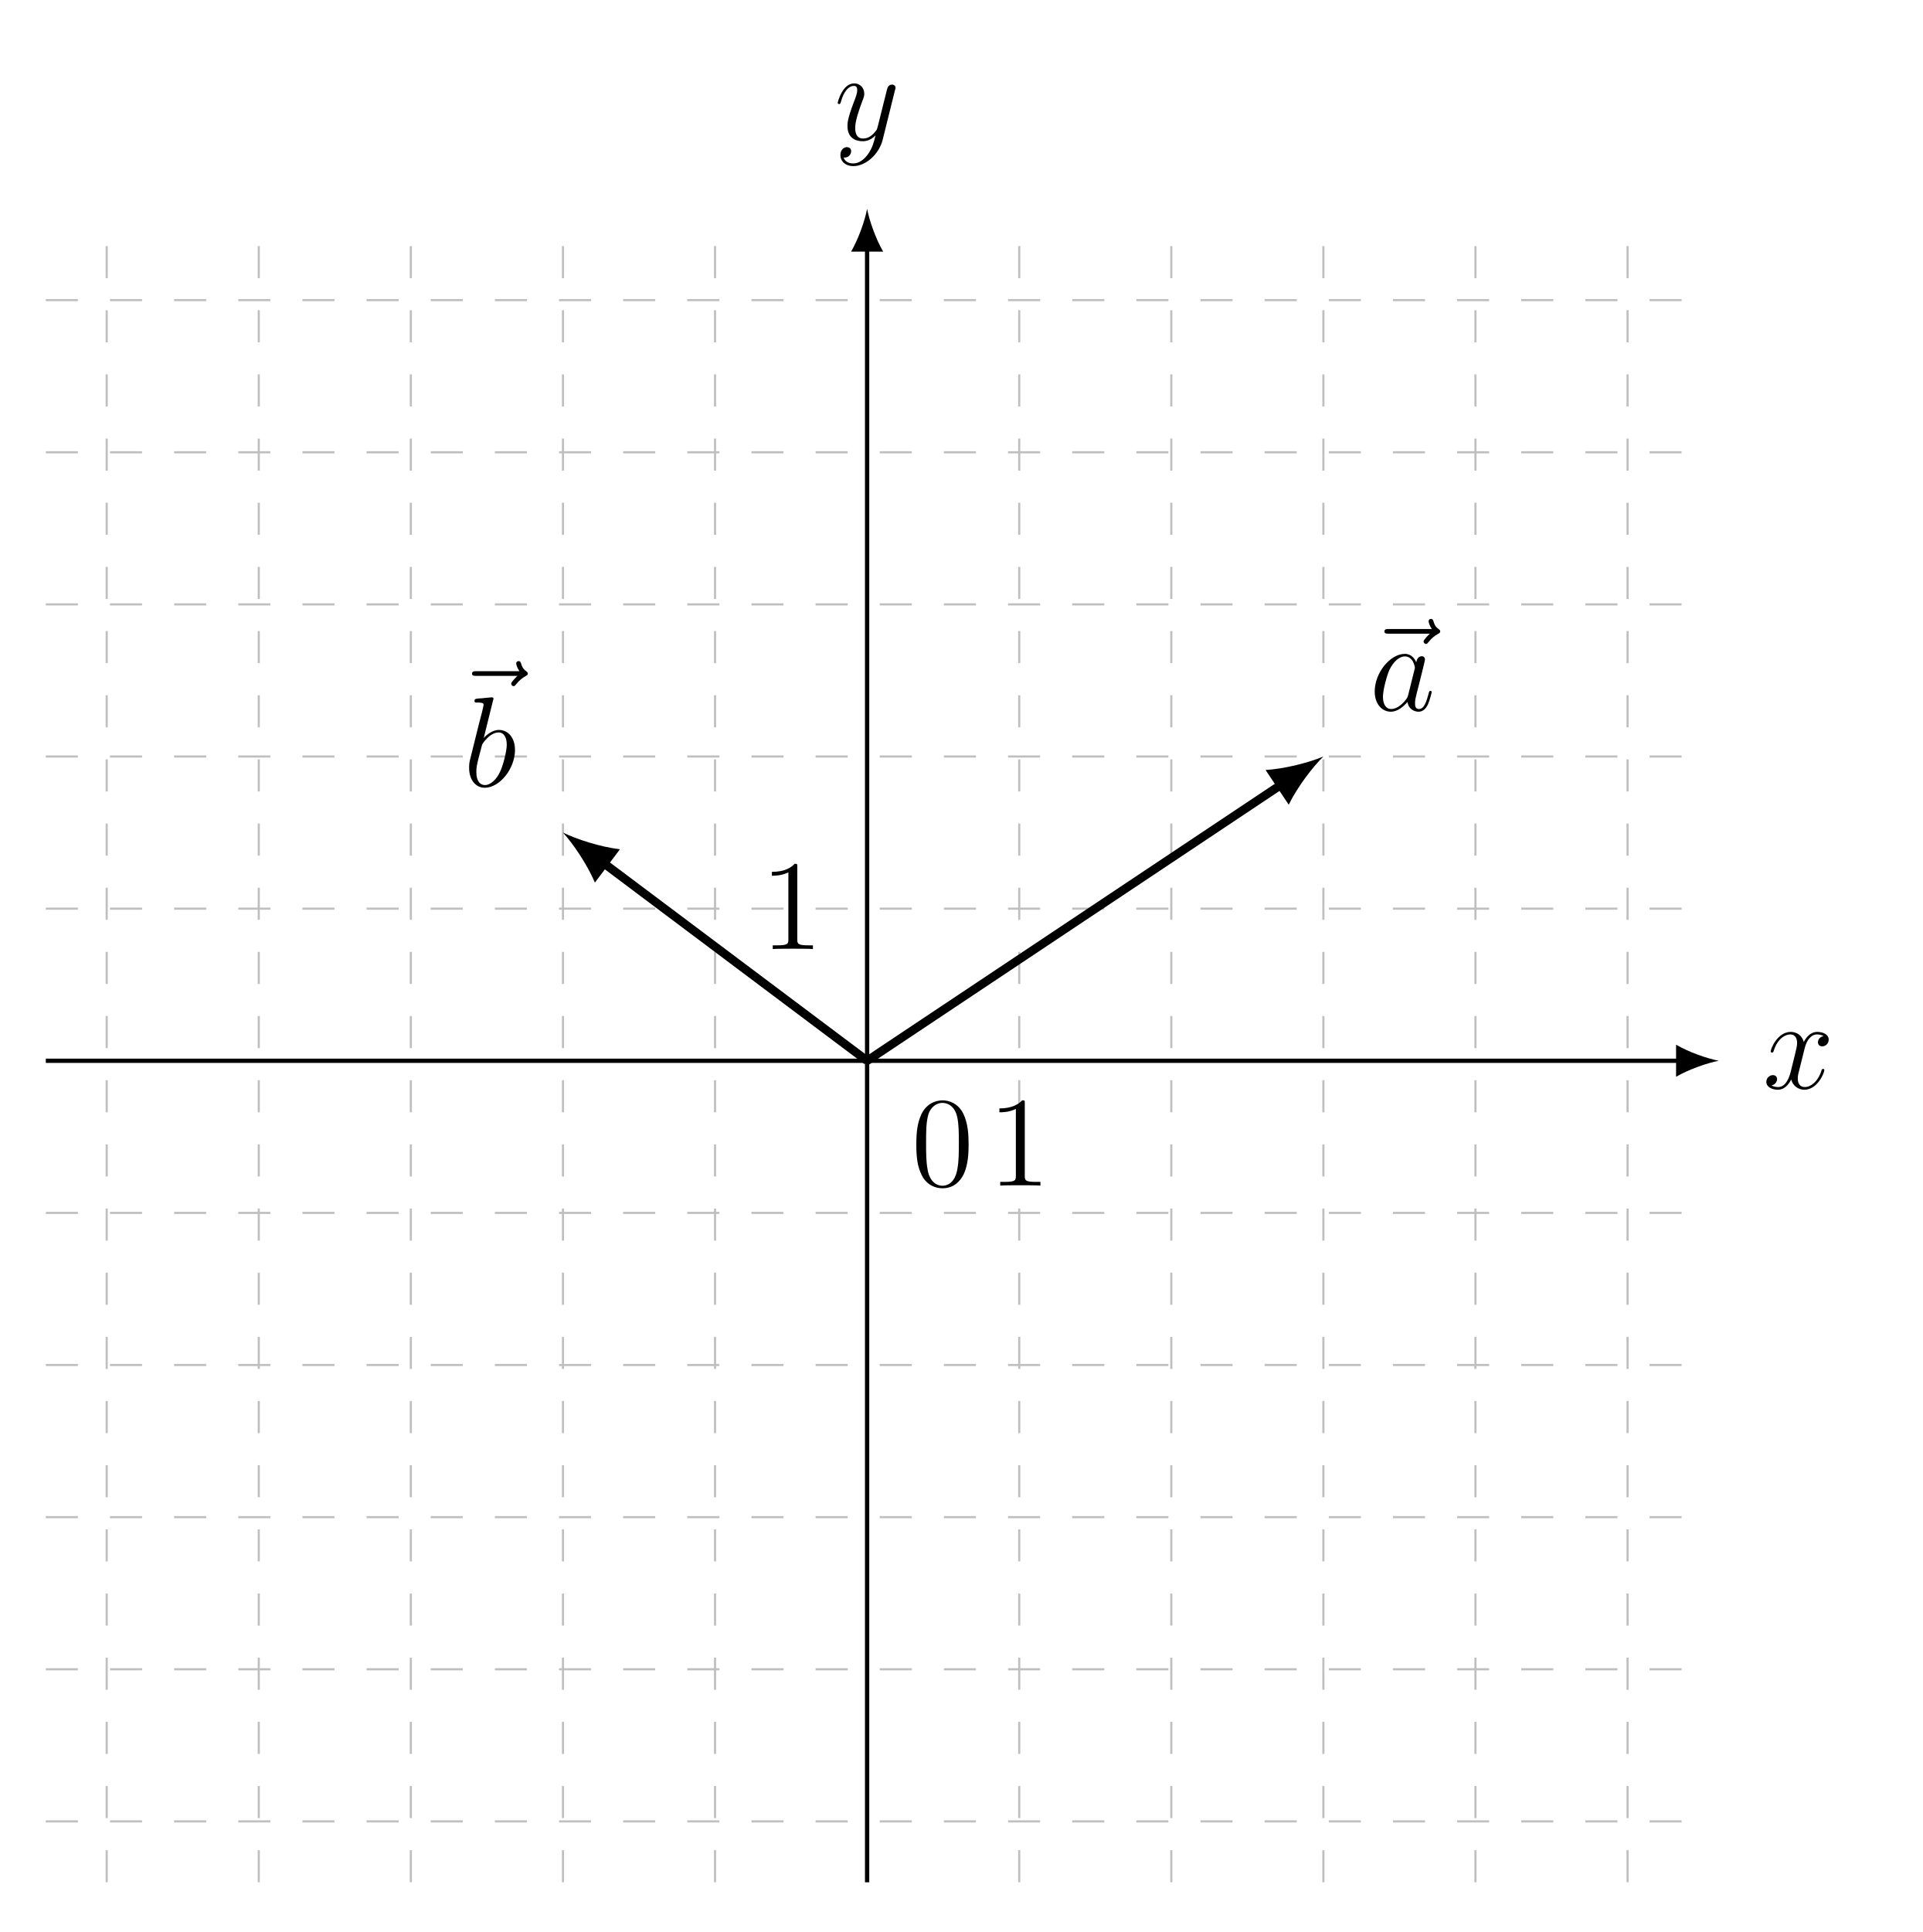
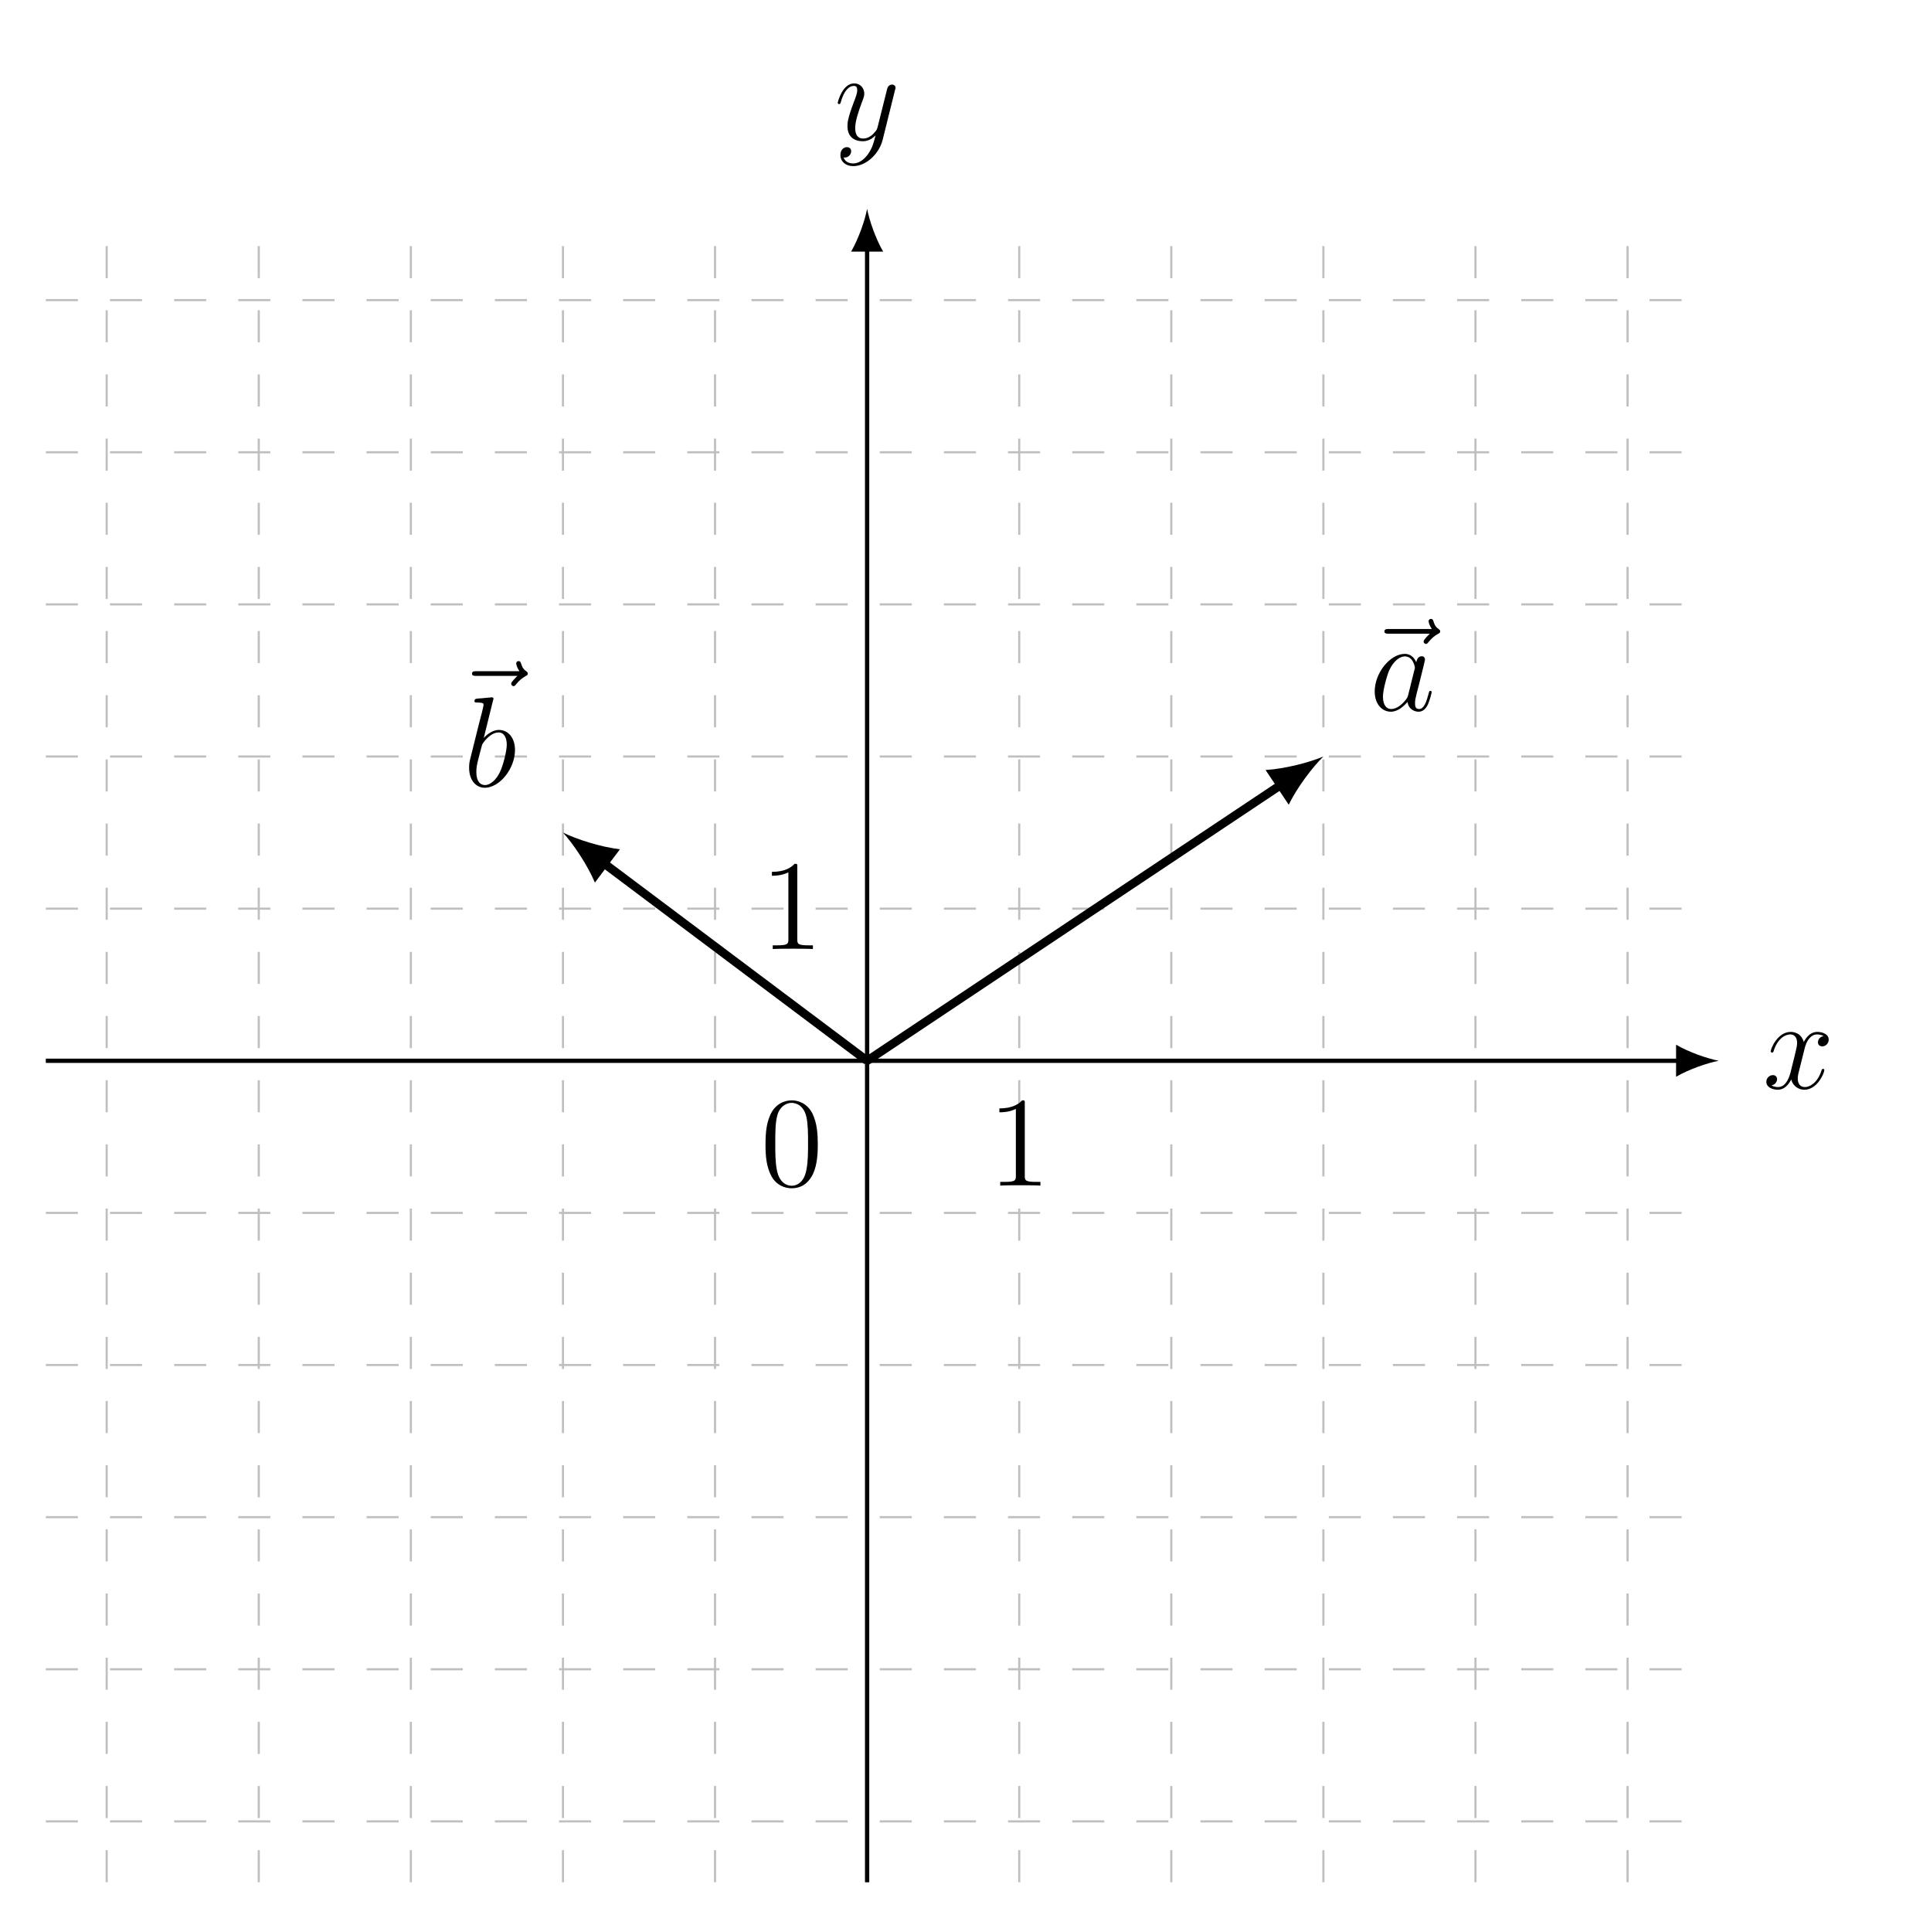
<svg xmlns="http://www.w3.org/2000/svg" xmlns:xlink="http://www.w3.org/1999/xlink" width="178.729pt" height="179.549pt" viewBox="0 0 178.729 179.549" version="1.2">
  <defs>
    <g>
      <symbol overflow="visible" id="glyph0-0">
        <path style="stroke:none;" d="" />
      </symbol>
      <symbol overflow="visible" id="glyph0-1">
        <path style="stroke:none;" d="M 5.719 -1.703 C 5.719 -1.766 5.672 -1.812 5.609 -1.812 C 5.5 -1.812 5.484 -1.75 5.453 -1.656 C 5.125 -0.609 4.438 -0.125 3.906 -0.125 C 3.484 -0.125 3.25 -0.422 3.25 -0.922 C 3.25 -1.188 3.297 -1.375 3.5 -2.156 L 3.906 -3.781 C 4.094 -4.5 4.5 -5.016 5.047 -5.016 C 5.047 -5.016 5.406 -5.016 5.656 -4.859 C 5.266 -4.797 5.125 -4.5 5.125 -4.281 C 5.125 -4 5.359 -3.906 5.516 -3.906 C 5.875 -3.906 6.125 -4.203 6.125 -4.531 C 6.125 -5.031 5.562 -5.25 5.062 -5.25 C 4.328 -5.25 3.922 -4.547 3.812 -4.312 C 3.547 -5.203 2.797 -5.25 2.594 -5.25 C 1.375 -5.25 0.734 -3.703 0.734 -3.438 C 0.734 -3.391 0.781 -3.328 0.859 -3.328 C 0.953 -3.328 0.984 -3.391 1 -3.453 C 1.406 -4.766 2.203 -5.016 2.547 -5.016 C 3.094 -5.016 3.188 -4.516 3.188 -4.234 C 3.188 -3.969 3.125 -3.703 2.984 -3.125 L 2.578 -1.484 C 2.391 -0.781 2.047 -0.125 1.422 -0.125 C 1.359 -0.125 1.062 -0.125 0.812 -0.281 C 1.234 -0.359 1.328 -0.719 1.328 -0.859 C 1.328 -1.094 1.156 -1.234 0.938 -1.234 C 0.641 -1.234 0.328 -0.984 0.328 -0.609 C 0.328 -0.109 0.891 0.125 1.406 0.125 C 1.984 0.125 2.391 -0.328 2.641 -0.828 C 2.828 -0.125 3.422 0.125 3.859 0.125 C 5.078 0.125 5.719 -1.438 5.719 -1.703 Z M 5.719 -1.703 " />
      </symbol>
      <symbol overflow="visible" id="glyph0-2">
        <path style="stroke:none;" d="M 5.656 -4.641 C 5.672 -4.703 5.703 -4.766 5.703 -4.844 C 5.703 -5.016 5.562 -5.141 5.375 -5.141 C 5.266 -5.141 5.016 -5.094 4.922 -4.734 L 4.047 -1.234 C 3.984 -1.016 3.984 -0.984 3.891 -0.859 C 3.641 -0.531 3.25 -0.125 2.688 -0.125 C 2.016 -0.125 1.953 -0.781 1.953 -1.094 C 1.953 -1.781 2.281 -2.688 2.594 -3.547 C 2.734 -3.906 2.797 -4.062 2.797 -4.297 C 2.797 -4.797 2.438 -5.25 1.859 -5.25 C 0.766 -5.25 0.328 -3.531 0.328 -3.438 C 0.328 -3.391 0.375 -3.328 0.453 -3.328 C 0.562 -3.328 0.578 -3.375 0.625 -3.547 C 0.906 -4.547 1.359 -5.016 1.828 -5.016 C 1.938 -5.016 2.141 -5.016 2.141 -4.625 C 2.141 -4.312 2 -3.969 1.828 -3.516 C 1.234 -1.953 1.234 -1.562 1.234 -1.281 C 1.234 -0.141 2.047 0.125 2.641 0.125 C 3 0.125 3.422 0.016 3.844 -0.422 C 3.672 0.281 3.547 0.75 3.141 1.328 C 2.812 1.781 2.344 2.188 1.766 2.188 C 1.625 2.188 1.047 2.172 0.875 1.625 C 0.906 1.641 0.984 1.641 0.984 1.641 C 1.344 1.641 1.578 1.328 1.578 1.047 C 1.578 0.781 1.359 0.672 1.188 0.672 C 0.984 0.672 0.578 0.828 0.578 1.406 C 0.578 2.016 1.078 2.438 1.766 2.438 C 2.953 2.438 4.156 1.328 4.5 0.016 Z M 5.656 -4.641 " />
      </symbol>
      <symbol overflow="visible" id="glyph0-3">
        <path style="stroke:none;" d="M 7.344 -7.344 C 7.344 -7.453 7.25 -7.516 7.172 -7.578 C 6.844 -7.797 6.766 -8.125 6.719 -8.266 C 6.688 -8.359 6.656 -8.5 6.484 -8.5 C 6.406 -8.5 6.266 -8.453 6.266 -8.281 C 6.266 -8.172 6.344 -7.875 6.562 -7.562 L 2.562 -7.562 C 2.359 -7.562 2.156 -7.562 2.156 -7.328 C 2.156 -7.125 2.375 -7.125 2.562 -7.125 L 6.375 -7.125 C 6.234 -6.984 5.797 -6.562 5.797 -6.406 C 5.797 -6.281 5.906 -6.172 6.016 -6.172 C 6.125 -6.172 6.172 -6.25 6.266 -6.359 C 6.547 -6.719 6.859 -6.953 7.141 -7.109 C 7.266 -7.172 7.344 -7.219 7.344 -7.344 Z M 7.344 -7.344 " />
      </symbol>
      <symbol overflow="visible" id="glyph0-4">
        <path style="stroke:none;" d="M 3.594 -1.422 C 3.531 -1.219 3.531 -1.188 3.359 -0.969 C 3.094 -0.625 2.578 -0.125 2.016 -0.125 C 1.531 -0.125 1.25 -0.562 1.25 -1.266 C 1.25 -1.922 1.625 -3.25 1.844 -3.75 C 2.25 -4.594 2.812 -5.016 3.281 -5.016 C 4.062 -5.016 4.219 -4.047 4.219 -3.953 C 4.219 -3.953 4.188 -3.781 4.172 -3.75 Z M 5.781 -1.703 C 5.781 -1.766 5.734 -1.812 5.656 -1.812 C 5.562 -1.812 5.547 -1.75 5.5 -1.578 C 5.312 -0.875 5.094 -0.125 4.609 -0.125 C 4.25 -0.125 4.234 -0.422 4.234 -0.672 C 4.234 -0.938 4.266 -1.078 4.375 -1.531 L 4.609 -2.438 C 5.062 -4.234 5.156 -4.656 5.156 -4.734 C 5.156 -4.906 5.031 -5.031 4.859 -5.031 C 4.469 -5.031 4.375 -4.609 4.344 -4.469 C 4.219 -4.781 3.906 -5.25 3.281 -5.25 C 1.938 -5.25 0.484 -3.516 0.484 -1.75 C 0.484 -0.578 1.172 0.125 1.984 0.125 C 2.641 0.125 3.188 -0.391 3.531 -0.781 C 3.641 -0.078 4.203 0.125 4.562 0.125 C 4.922 0.125 5.203 -0.094 5.422 -0.531 C 5.609 -0.938 5.781 -1.656 5.781 -1.703 Z M 5.781 -1.703 " />
      </symbol>
      <symbol overflow="visible" id="glyph0-5">
        <path style="stroke:none;" d="M 4.797 -3.391 C 4.797 -4.484 4.188 -5.25 3.297 -5.25 C 2.672 -5.25 2.109 -4.75 1.891 -4.5 L 2.75 -7.969 C 2.766 -8.016 2.797 -8.094 2.797 -8.156 C 2.797 -8.281 2.641 -8.281 2.641 -8.281 L 1.984 -8.219 C 1.781 -8.203 1.609 -8.172 1.391 -8.172 C 1.109 -8.141 1.031 -8.125 1.031 -7.922 C 1.031 -7.797 1.141 -7.797 1.266 -7.797 C 1.875 -7.797 1.875 -7.688 1.875 -7.578 C 1.875 -7.484 1.781 -7.141 1.734 -6.922 L 1.438 -5.781 L 0.594 -2.391 C 0.531 -2.094 0.531 -1.891 0.531 -1.734 C 0.531 -0.516 1.219 0.125 1.984 0.125 C 3.375 0.125 4.797 -1.656 4.797 -3.391 Z M 3.391 -1.328 C 3.094 -0.688 2.547 -0.125 2 -0.125 C 1.625 -0.125 1.203 -0.406 1.203 -1.328 C 1.203 -1.734 1.234 -1.953 1.453 -2.797 L 1.734 -3.859 C 1.75 -3.953 2.453 -5.016 3.266 -5.016 C 3.797 -5.016 4.031 -4.5 4.031 -3.875 C 4.031 -3.297 3.703 -1.953 3.391 -1.328 Z M 3.391 -1.328 " />
      </symbol>
      <symbol overflow="visible" id="glyph1-0">
        <path style="stroke:none;" d="" />
      </symbol>
      <symbol overflow="visible" id="glyph1-1">
        <path style="stroke:none;" d="M 5.344 -3.812 C 5.344 -4.797 5.281 -5.766 4.859 -6.672 C 4.359 -7.672 3.5 -7.922 2.922 -7.922 C 2.234 -7.922 1.391 -7.578 0.938 -6.594 C 0.609 -5.844 0.484 -5.109 0.484 -3.812 C 0.484 -2.656 0.578 -1.781 1 -0.938 C 1.469 -0.031 2.281 0.25 2.906 0.25 C 3.953 0.25 4.547 -0.375 4.891 -1.062 C 5.312 -1.953 5.344 -3.125 5.344 -3.812 Z M 4.438 -3.953 C 4.438 -3.156 4.438 -2.25 4.297 -1.531 C 4.078 -0.219 3.328 0.016 2.906 0.016 C 2.531 0.016 1.75 -0.203 1.531 -1.5 C 1.391 -2.219 1.391 -3.125 1.391 -3.953 C 1.391 -4.938 1.391 -5.812 1.578 -6.516 C 1.781 -7.312 2.391 -7.688 2.906 -7.688 C 3.359 -7.688 4.047 -7.422 4.281 -6.391 C 4.438 -5.703 4.438 -4.766 4.438 -3.953 Z M 4.438 -3.953 " />
      </symbol>
      <symbol overflow="visible" id="glyph1-2">
        <path style="stroke:none;" d="M 4.891 0 L 4.891 -0.344 L 4.516 -0.344 C 3.469 -0.344 3.438 -0.484 3.438 -0.922 L 3.438 -7.641 C 3.438 -7.922 3.438 -7.922 3.188 -7.922 C 2.906 -7.609 2.312 -7.172 1.078 -7.172 L 1.078 -6.812 C 1.359 -6.812 1.953 -6.812 2.609 -7.125 L 2.609 -0.922 C 2.609 -0.484 2.578 -0.344 1.531 -0.344 L 1.156 -0.344 L 1.156 0 C 1.484 -0.031 2.641 -0.031 3.031 -0.031 C 3.422 -0.031 4.562 -0.031 4.891 0 Z M 4.891 0 " />
      </symbol>
    </g>
  </defs>
  <g id="surface1">
    <path style="fill:none;stroke-width:0.199;stroke-linecap:butt;stroke-linejoin:miter;stroke:rgb(75%,75%,75%);stroke-opacity:1;stroke-dasharray:2.989,2.989;stroke-miterlimit:10;" d="M -76.537 -70.866 L 76.534 -70.866 M -76.537 -56.693 L 76.534 -56.693 M -76.537 -42.521 L 76.534 -42.521 M -76.537 -28.345 L 76.534 -28.345 M -76.537 -14.173 L 76.534 -14.173 M -76.537 -0.001 L 76.534 -0.001 M -76.537 14.172 L 76.534 14.172 M -76.537 28.348 L 76.534 28.348 M -76.537 42.52 L 76.534 42.52 M -76.537 56.692 L 76.534 56.692 M -76.537 70.868 L 76.534 70.868 M -70.866 -76.536 L -70.866 76.535 M -56.694 -76.536 L -56.694 76.535 M -42.522 -76.536 L -42.522 76.535 M -28.345 -76.536 L -28.345 76.535 M -14.173 -76.536 L -14.173 76.535 M -0.001 -76.536 L -0.001 76.535 M 14.175 -76.536 L 14.175 76.535 M 28.347 -76.536 L 28.347 76.535 M 42.52 -76.536 L 42.52 76.535 M 56.692 -76.536 L 56.692 76.535 M 70.868 -76.536 L 70.868 76.535 " transform="matrix(0.997494,0,0,-0.997494,80.6065,98.58138)" />
    <path style="fill:none;stroke-width:0.399;stroke-linecap:butt;stroke-linejoin:miter;stroke:rgb(0%,0%,0%);stroke-opacity:1;stroke-miterlimit:10;" d="M -76.537 -0.001 L 75.787 -0.001 " transform="matrix(0.997494,0,0,-0.997494,80.6065,98.58138)" />
    <path style=" stroke:none;fill-rule:nonzero;fill:rgb(0%,0%,0%);fill-opacity:1;" d="M 159.777 98.582 C 158.719 98.383 156.996 97.785 155.805 97.09 L 155.805 100.07 C 156.996 99.375 158.719 98.781 159.777 98.582 " />
    <g style="fill:rgb(0%,0%,0%);fill-opacity:1;">
      <use xlink:href="#glyph0-1" x="163.868" y="101.149" />
    </g>
    <path style="fill:none;stroke-width:0.399;stroke-linecap:butt;stroke-linejoin:miter;stroke:rgb(0%,0%,0%);stroke-opacity:1;stroke-miterlimit:10;" d="M -0.001 -76.536 L -0.001 75.783 " transform="matrix(0.997494,0,0,-0.997494,80.6065,98.58138)" />
    <path style=" stroke:none;fill-rule:nonzero;fill:rgb(0%,0%,0%);fill-opacity:1;" d="M 80.605 19.41 C 80.406 20.469 79.812 22.191 79.117 23.383 L 82.098 23.383 C 81.402 22.191 80.805 20.469 80.605 19.41 " />
    <g style="fill:rgb(0%,0%,0%);fill-opacity:1;">
      <use xlink:href="#glyph0-2" x="77.545" y="13.001" />
    </g>
    <g style="fill:rgb(0%,0%,0%);fill-opacity:1;">
-       <use xlink:href="#glyph1-1" x="84.696" y="110.182" />
+       <use xlink:href="#glyph1-1" x="70.677" y="110.182" />
    </g>
    <g style="fill:rgb(0%,0%,0%);fill-opacity:1;">
      <use xlink:href="#glyph1-2" x="91.824" y="110.182" />
    </g>
    <g style="fill:rgb(0%,0%,0%);fill-opacity:1;">
      <use xlink:href="#glyph1-2" x="70.677" y="88.198" />
    </g>
    <path style="fill:none;stroke-width:0.797;stroke-linecap:butt;stroke-linejoin:miter;stroke:rgb(0%,0%,0%);stroke-opacity:1;stroke-miterlimit:10;" d="M -0.001 -0.001 L 38.643 25.759 " transform="matrix(0.997494,0,0,-0.997494,80.6065,98.58138)" />
    <path style=" stroke:none;fill-rule:nonzero;fill:rgb(0%,0%,0%);fill-opacity:1;" d="M 123.02 70.305 C 121.73 70.855 119.438 71.453 117.645 71.559 L 119.797 74.785 C 120.582 73.172 122.016 71.285 123.02 70.305 " />
    <g style="fill:rgb(0%,0%,0%);fill-opacity:1;">
      <use xlink:href="#glyph0-3" x="126.537" y="66.017" />
    </g>
    <g style="fill:rgb(0%,0%,0%);fill-opacity:1;">
      <use xlink:href="#glyph0-4" x="127.307" y="66.017" />
    </g>
    <path style="fill:none;stroke-width:0.797;stroke-linecap:butt;stroke-linejoin:miter;stroke:rgb(0%,0%,0%);stroke-opacity:1;stroke-miterlimit:10;" d="M -0.001 -0.001 L -24.617 18.464 " transform="matrix(0.997494,0,0,-0.997494,80.6065,98.58138)" />
    <path style=" stroke:none;fill-rule:nonzero;fill:rgb(0%,0%,0%);fill-opacity:1;" d="M 52.332 77.375 C 53.277 78.406 54.605 80.371 55.301 82.023 L 57.629 78.926 C 55.844 78.719 53.59 77.996 52.332 77.375 " />
    <g style="fill:rgb(0%,0%,0%);fill-opacity:1;">
      <use xlink:href="#glyph0-3" x="41.723" y="69.939" />
    </g>
    <g style="fill:rgb(0%,0%,0%);fill-opacity:1;">
      <use xlink:href="#glyph0-5" x="43.077" y="73.085" />
    </g>
  </g>
</svg>
